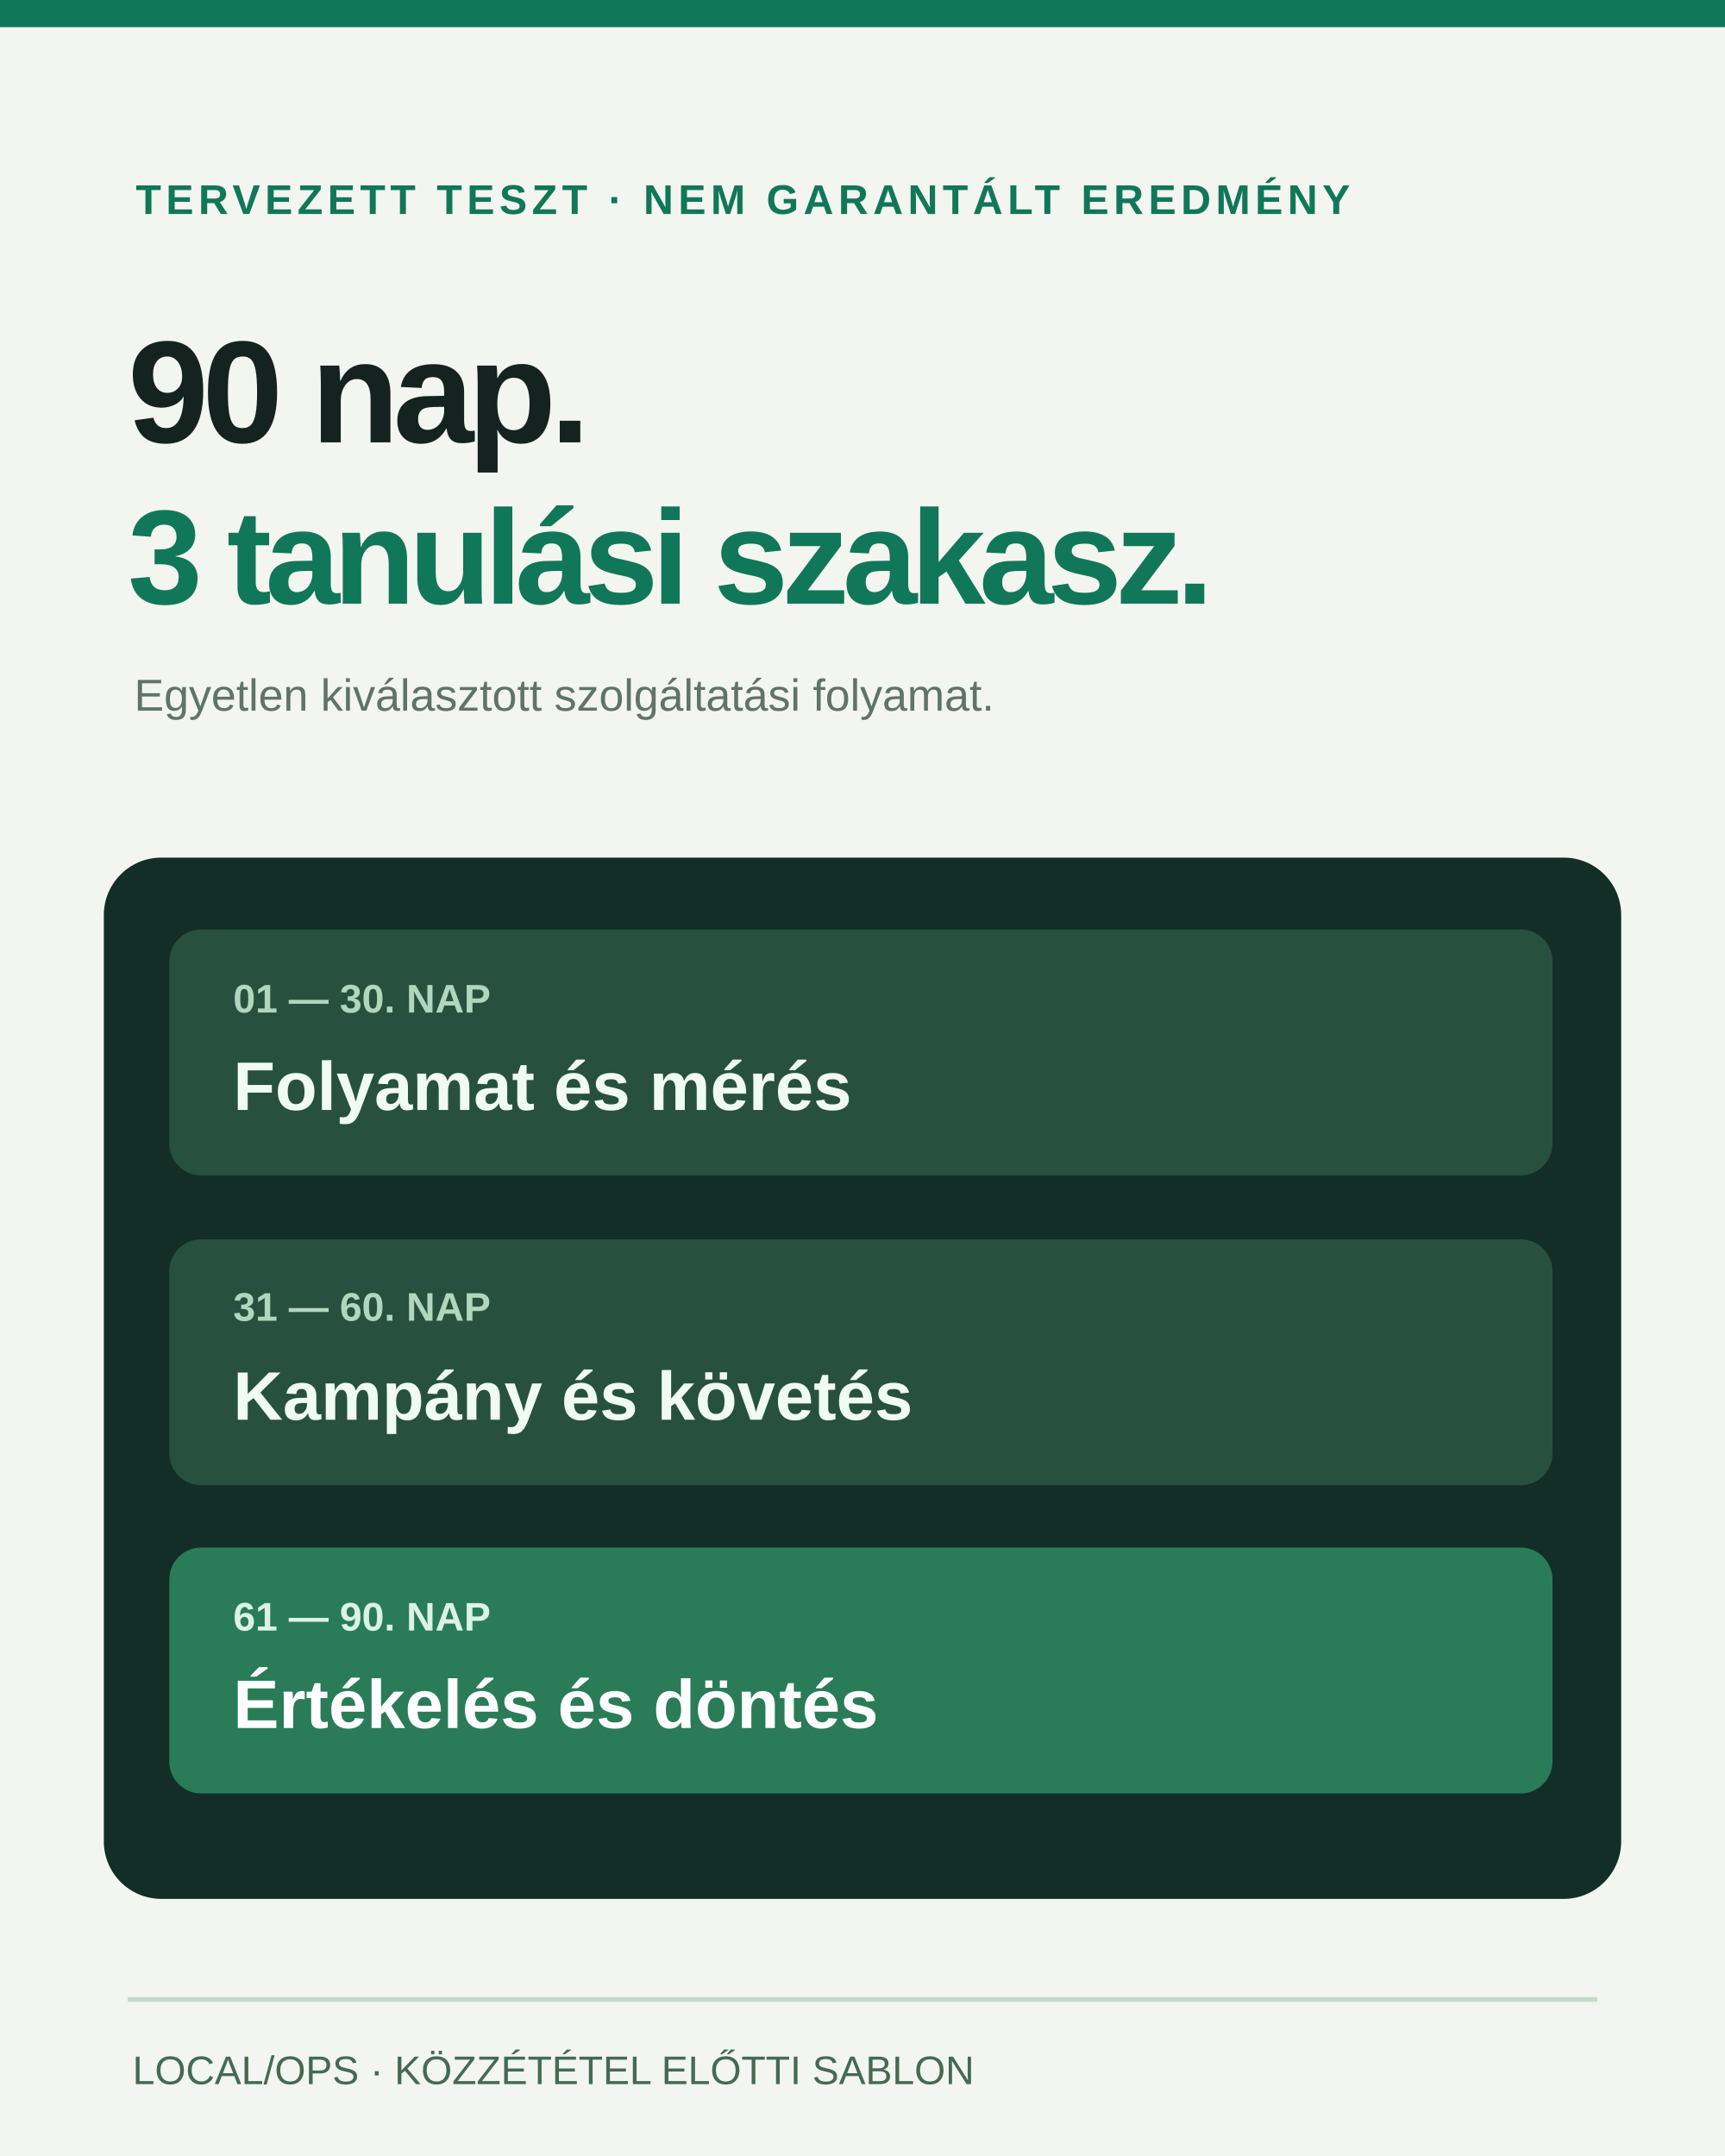
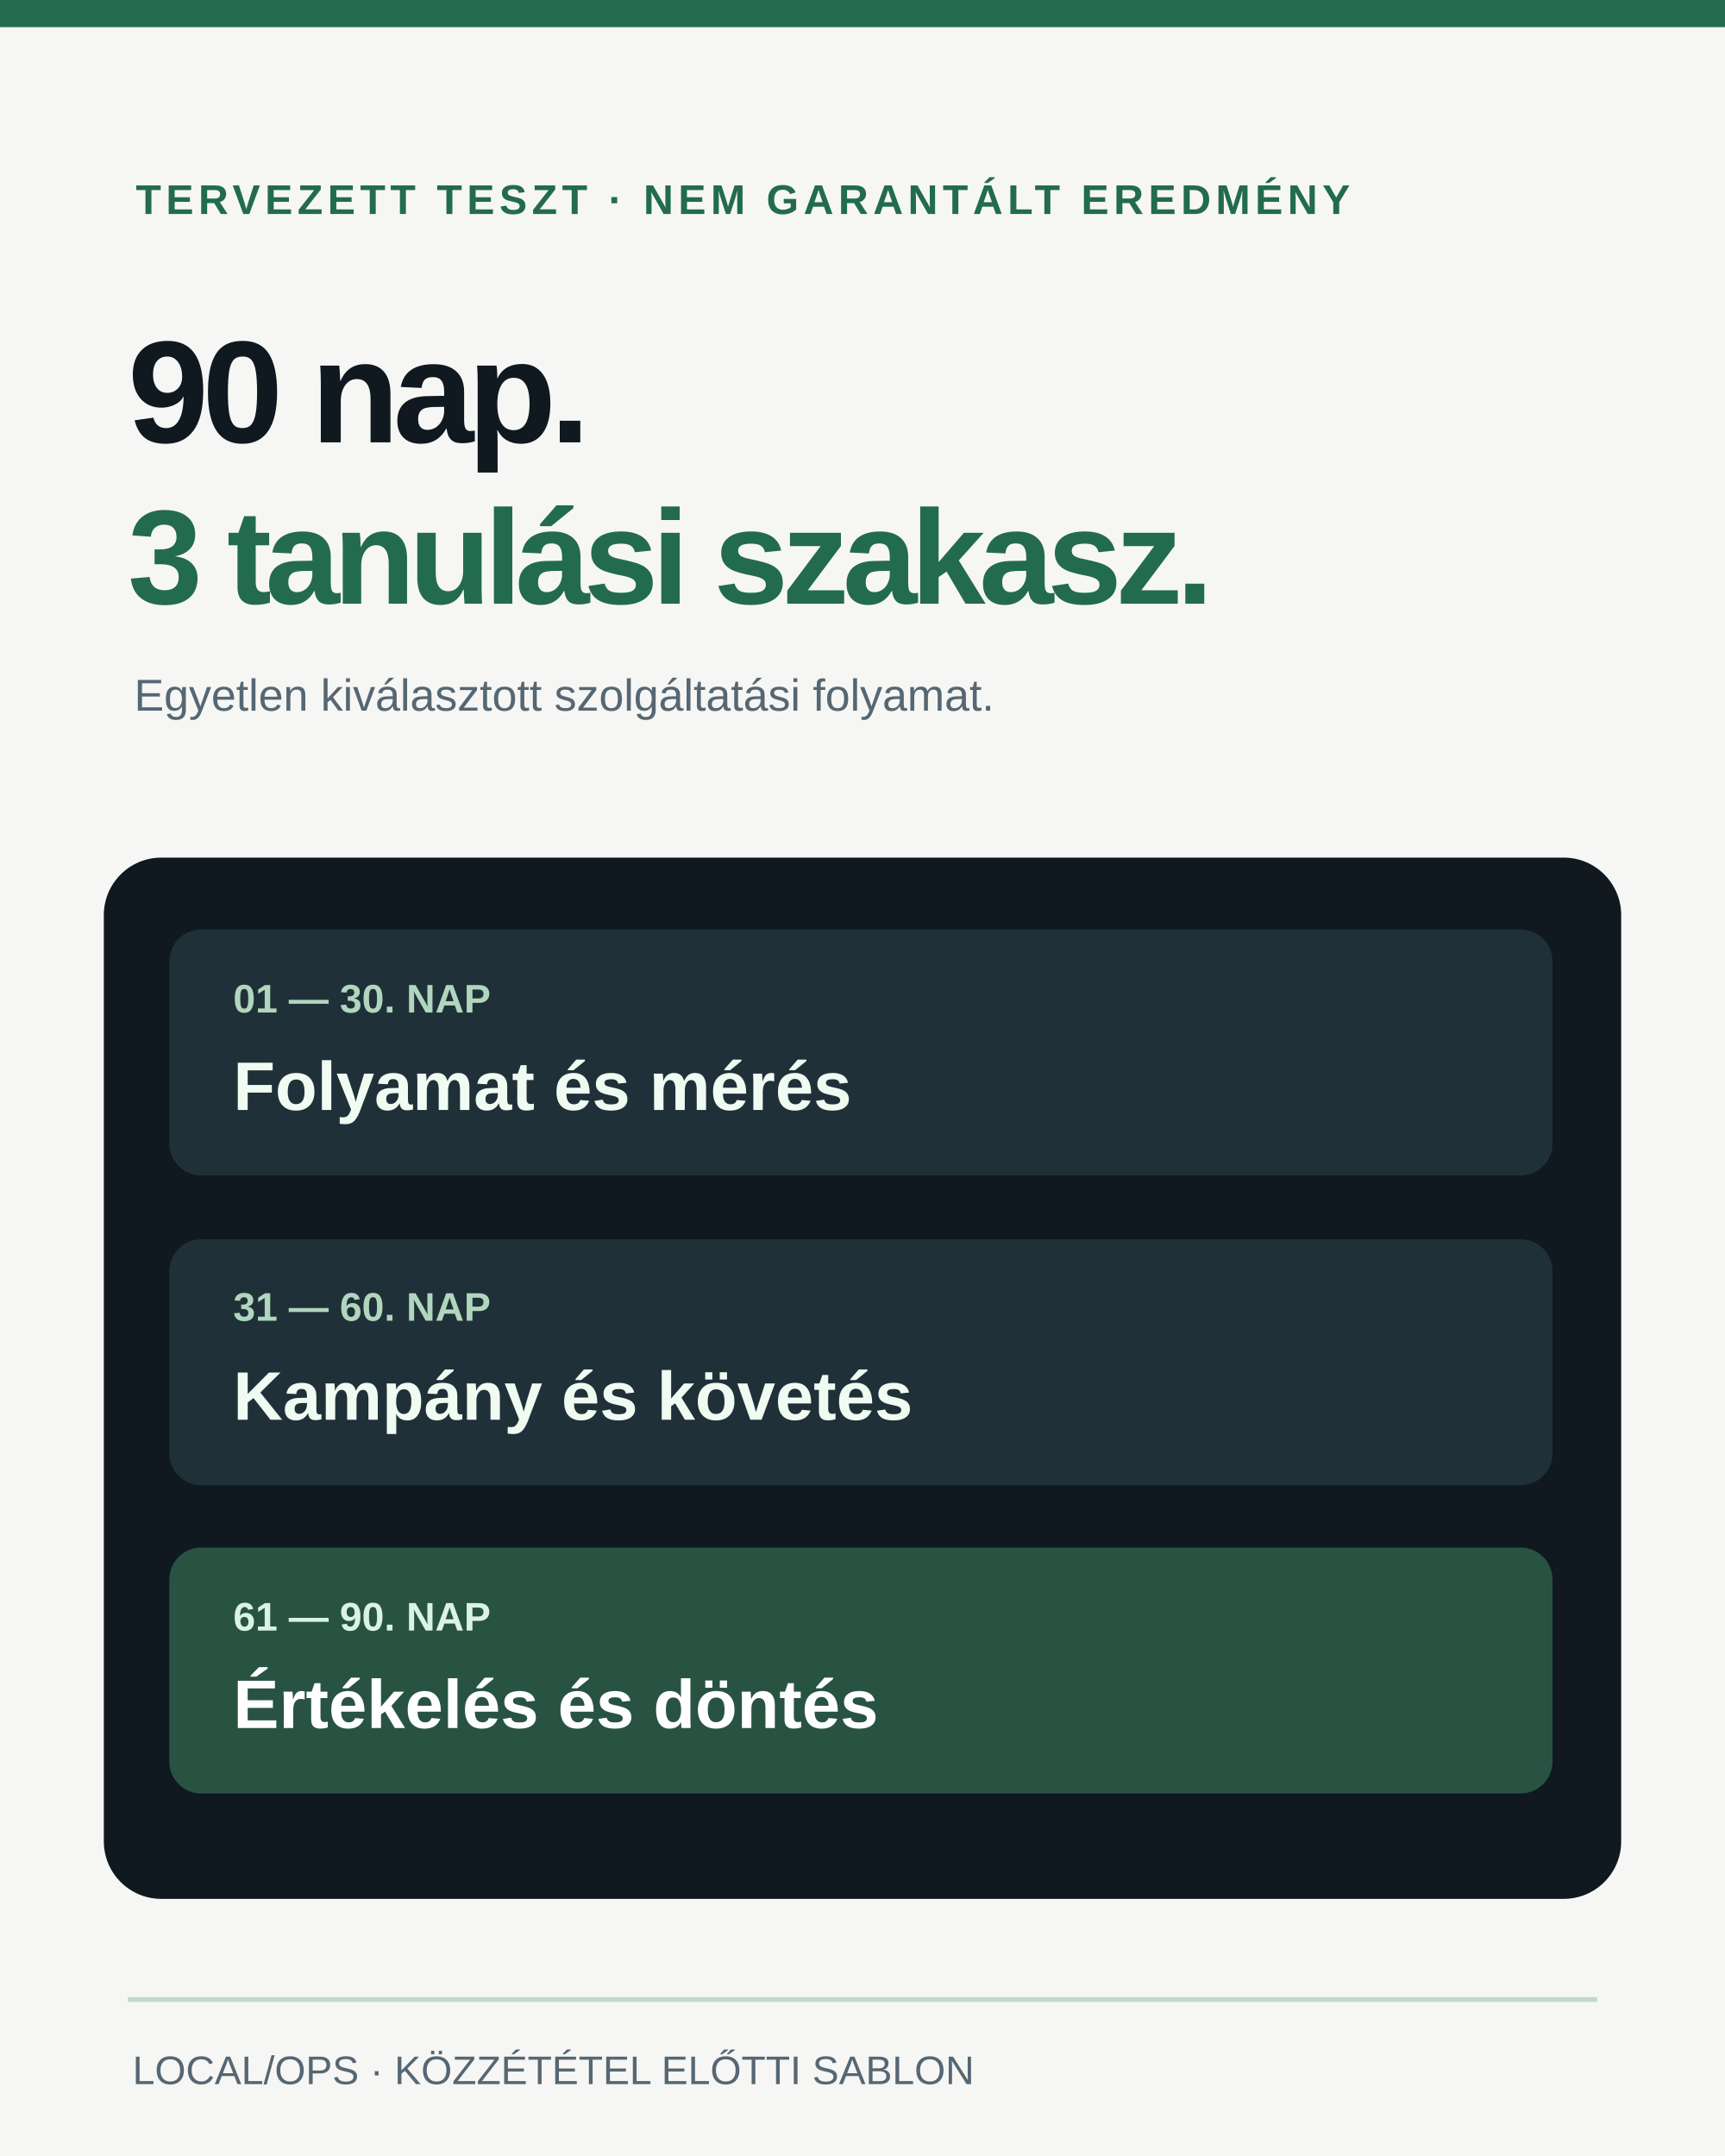
<svg xmlns="http://www.w3.org/2000/svg" width="1080" height="1350" viewBox="0 0 1080 1350" role="img" aria-labelledby="title desc">
-   <rect width="1080" height="1350" fill="#f3f5f1" />
-   <rect width="1080" height="17" fill="#117759" />
-   <text x="85" y="134" fill="#117759" font-family="Arial, sans-serif" font-size="26" font-weight="bold" letter-spacing="3">TERVEZETT TESZT · NEM GARANTÁLT EREDMÉNY</text>
-   <text x="80" y="277" fill="#14231f" font-family="Arial, sans-serif" font-size="91" font-weight="bold" letter-spacing="-4">90 nap.</text>
-   <text x="80" y="378" fill="#117759" font-family="Arial, sans-serif" font-size="84" font-weight="bold" letter-spacing="-4">3 tanulási szakasz.</text>
-   <text x="84" y="445" fill="#60736a" font-family="Arial, sans-serif" font-size="28">Egyetlen kiválasztott szolgáltatási folyamat.</text>
-   <rect x="65" y="537" width="950" height="652" rx="36" fill="#132e27" />
+   <rect width="1080" height="1350" fill="#F6F7F4" />
+   <rect width="1080" height="17" fill="#236B50" />
+   <text x="85" y="134" fill="#236B50" font-family="Arial, sans-serif" font-size="26" font-weight="bold" letter-spacing="3">TERVEZETT TESZT · NEM GARANTÁLT EREDMÉNY</text>
+   <text x="80" y="277" fill="#101820" font-family="Arial, sans-serif" font-size="91" font-weight="bold" letter-spacing="-4">90 nap.</text>
+   <text x="80" y="378" fill="#236B50" font-family="Arial, sans-serif" font-size="84" font-weight="bold" letter-spacing="-4">3 tanulási szakasz.</text>
+   <text x="84" y="445" fill="#566773" font-family="Arial, sans-serif" font-size="28">Egyetlen kiválasztott szolgáltatási folyamat.</text>
+   <rect x="65" y="537" width="950" height="652" rx="36" fill="#101820" />
  <g font-family="Arial, sans-serif">
-     <rect x="106" y="582" width="866" height="154" rx="20" fill="#27513e" />
+     <rect x="106" y="582" width="866" height="154" rx="20" fill="#203039" />
    <text x="146" y="634" font-size="25" font-weight="bold" fill="#b0d6bd">01 — 30. NAP</text>
    <text x="146" y="695" font-size="43" font-weight="bold" fill="#f0fbf1">Folyamat és mérés</text>
-     <rect x="106" y="776" width="866" height="154" rx="20" fill="#27513e" />
+     <rect x="106" y="776" width="866" height="154" rx="20" fill="#203039" />
    <text x="146" y="827" font-size="25" font-weight="bold" fill="#b0d6bd">31 — 60. NAP</text>
    <text x="146" y="889" font-size="43" font-weight="bold" fill="#f0fbf1">Kampány és követés</text>
-     <rect x="106" y="969" width="866" height="154" rx="20" fill="#297c57" />
+     <rect x="106" y="969" width="866" height="154" rx="20" fill="#285343" />
    <text x="146" y="1021" font-size="25" font-weight="bold" fill="#daf3e2">61 — 90. NAP</text>
    <text x="146" y="1082" font-size="43" font-weight="bold" fill="#ffffff">Értékelés és döntés</text>
  </g>
  <path d="M80 1252 H1000" stroke="#c6d9c8" stroke-width="3" />
-   <text x="83" y="1305" fill="#456a54" font-family="Arial, sans-serif" font-size="25">LOCAL/OPS · KÖZZÉTÉTEL ELŐTTI SABLON</text>
+   <text x="83" y="1305" fill="#566773" font-family="Arial, sans-serif" font-size="25">LOCAL/OPS · KÖZZÉTÉTEL ELŐTTI SABLON</text>
</svg>
